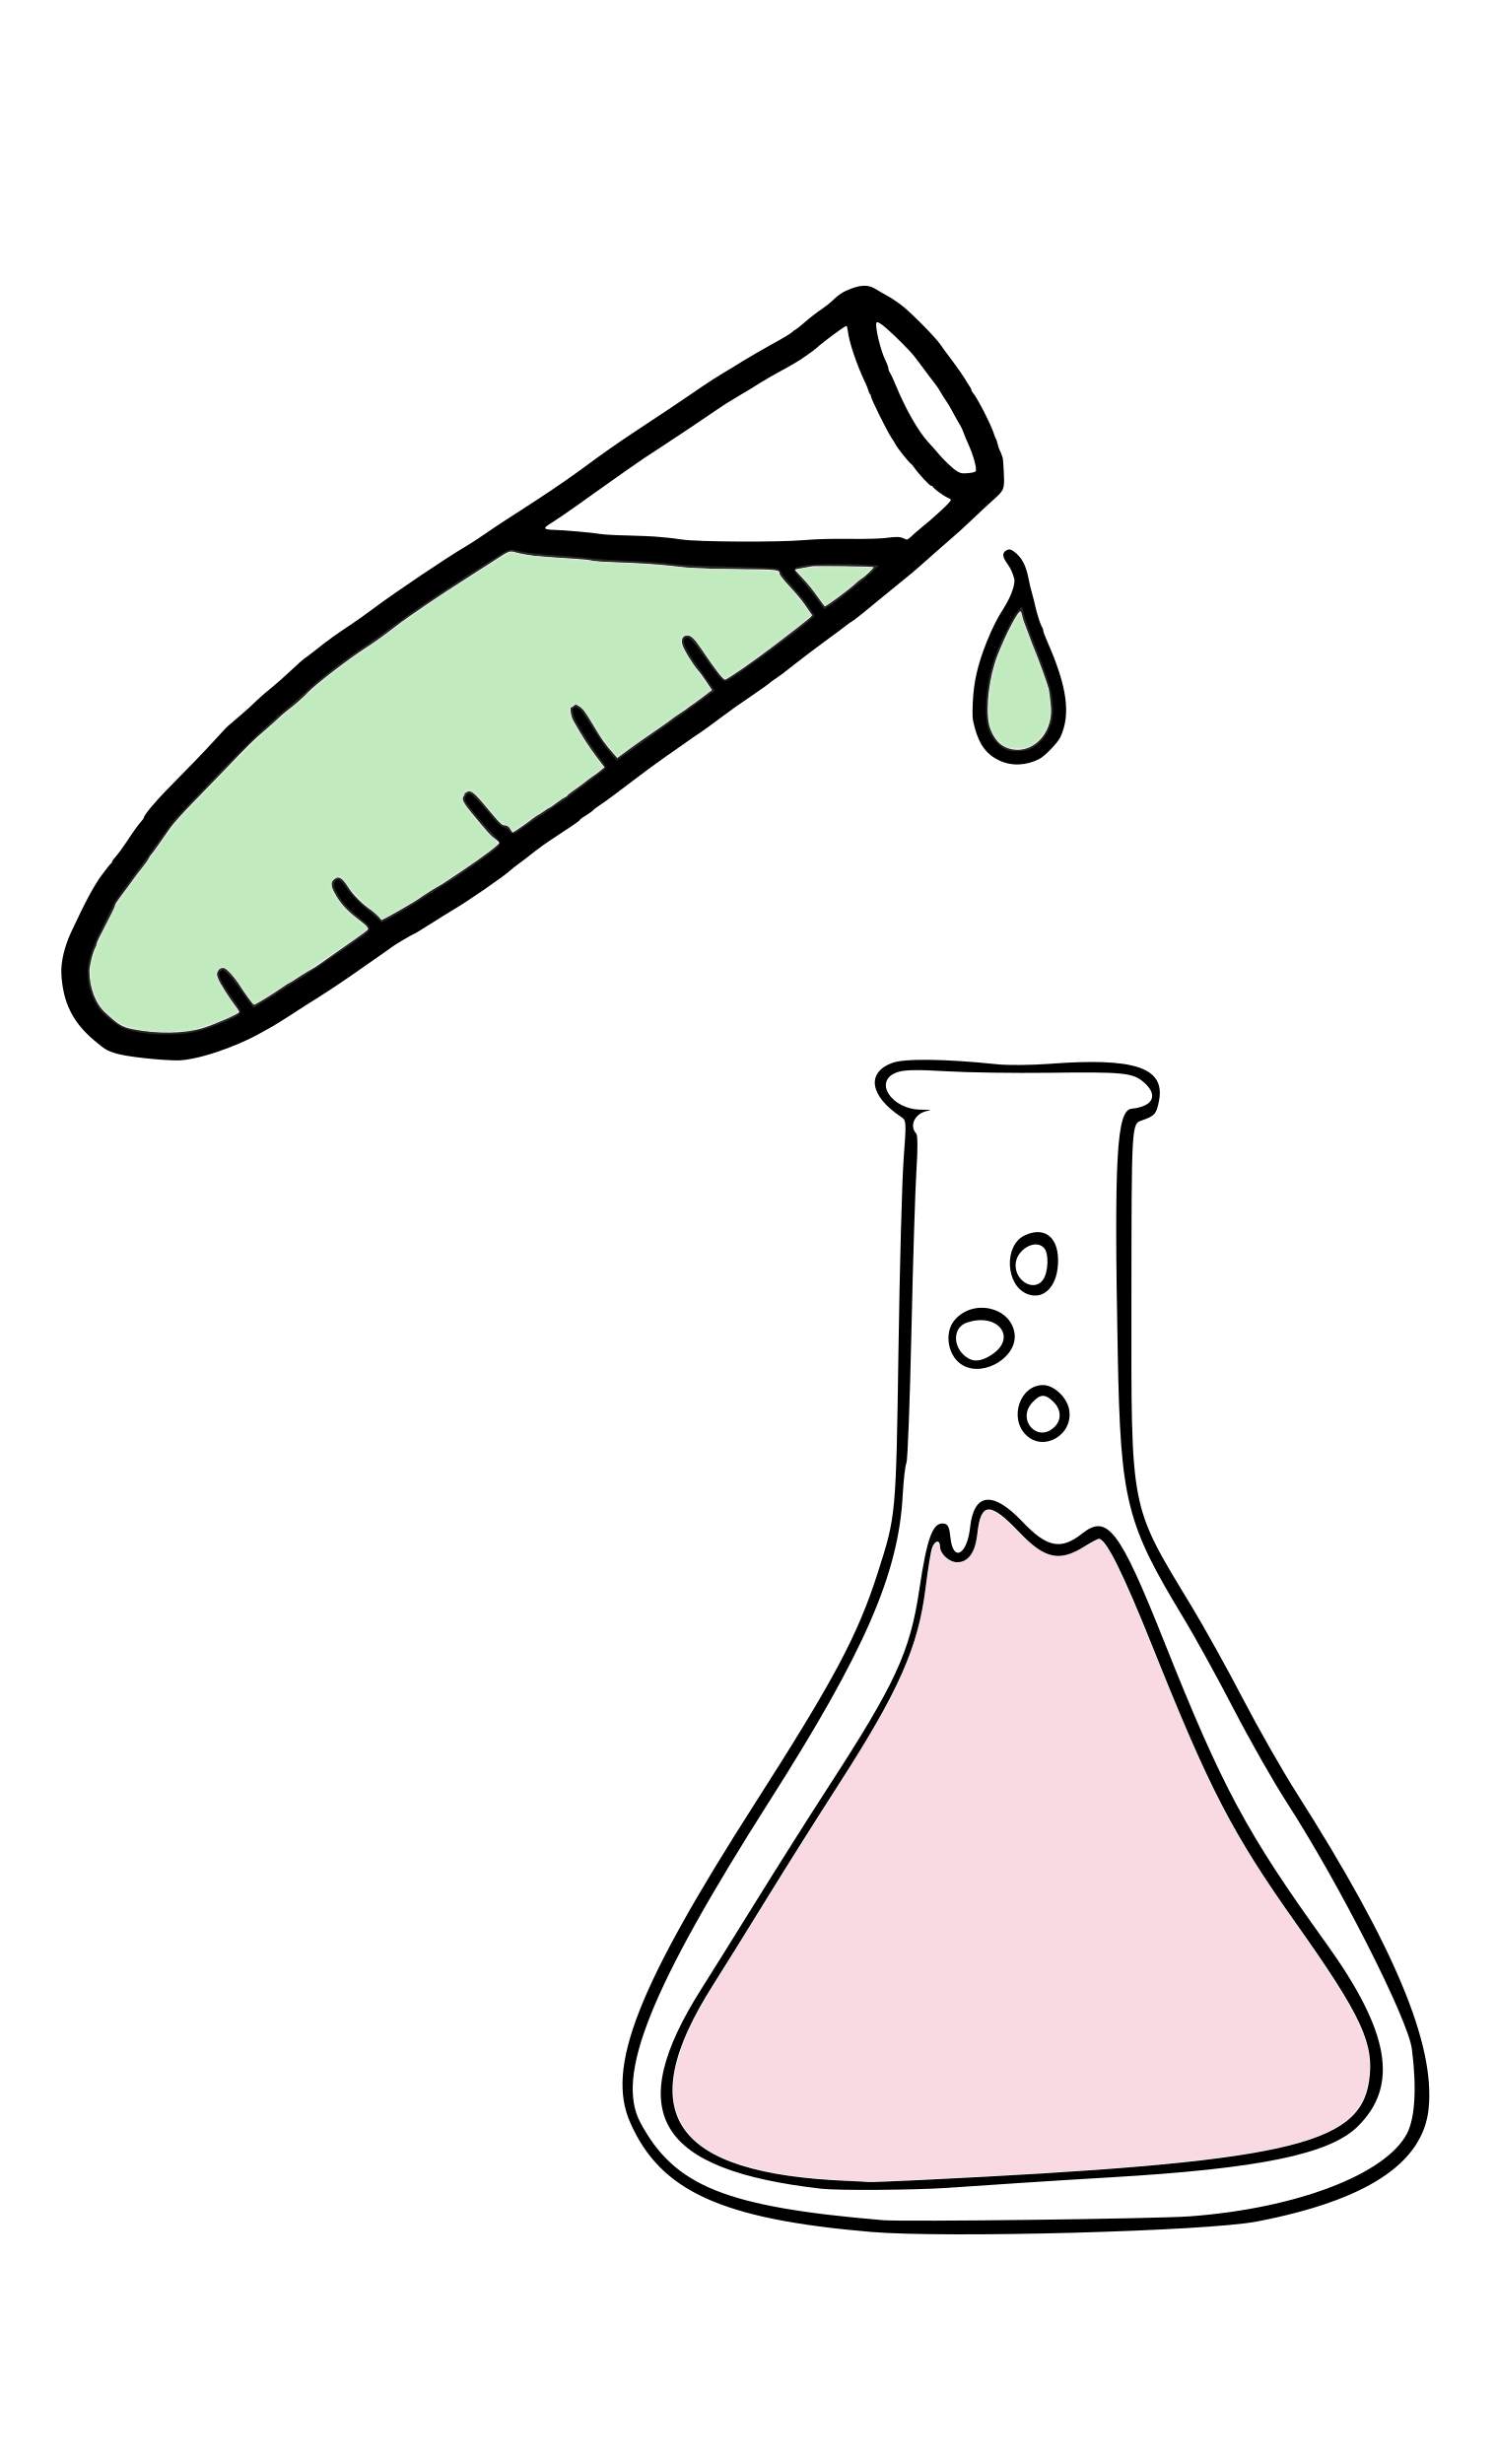
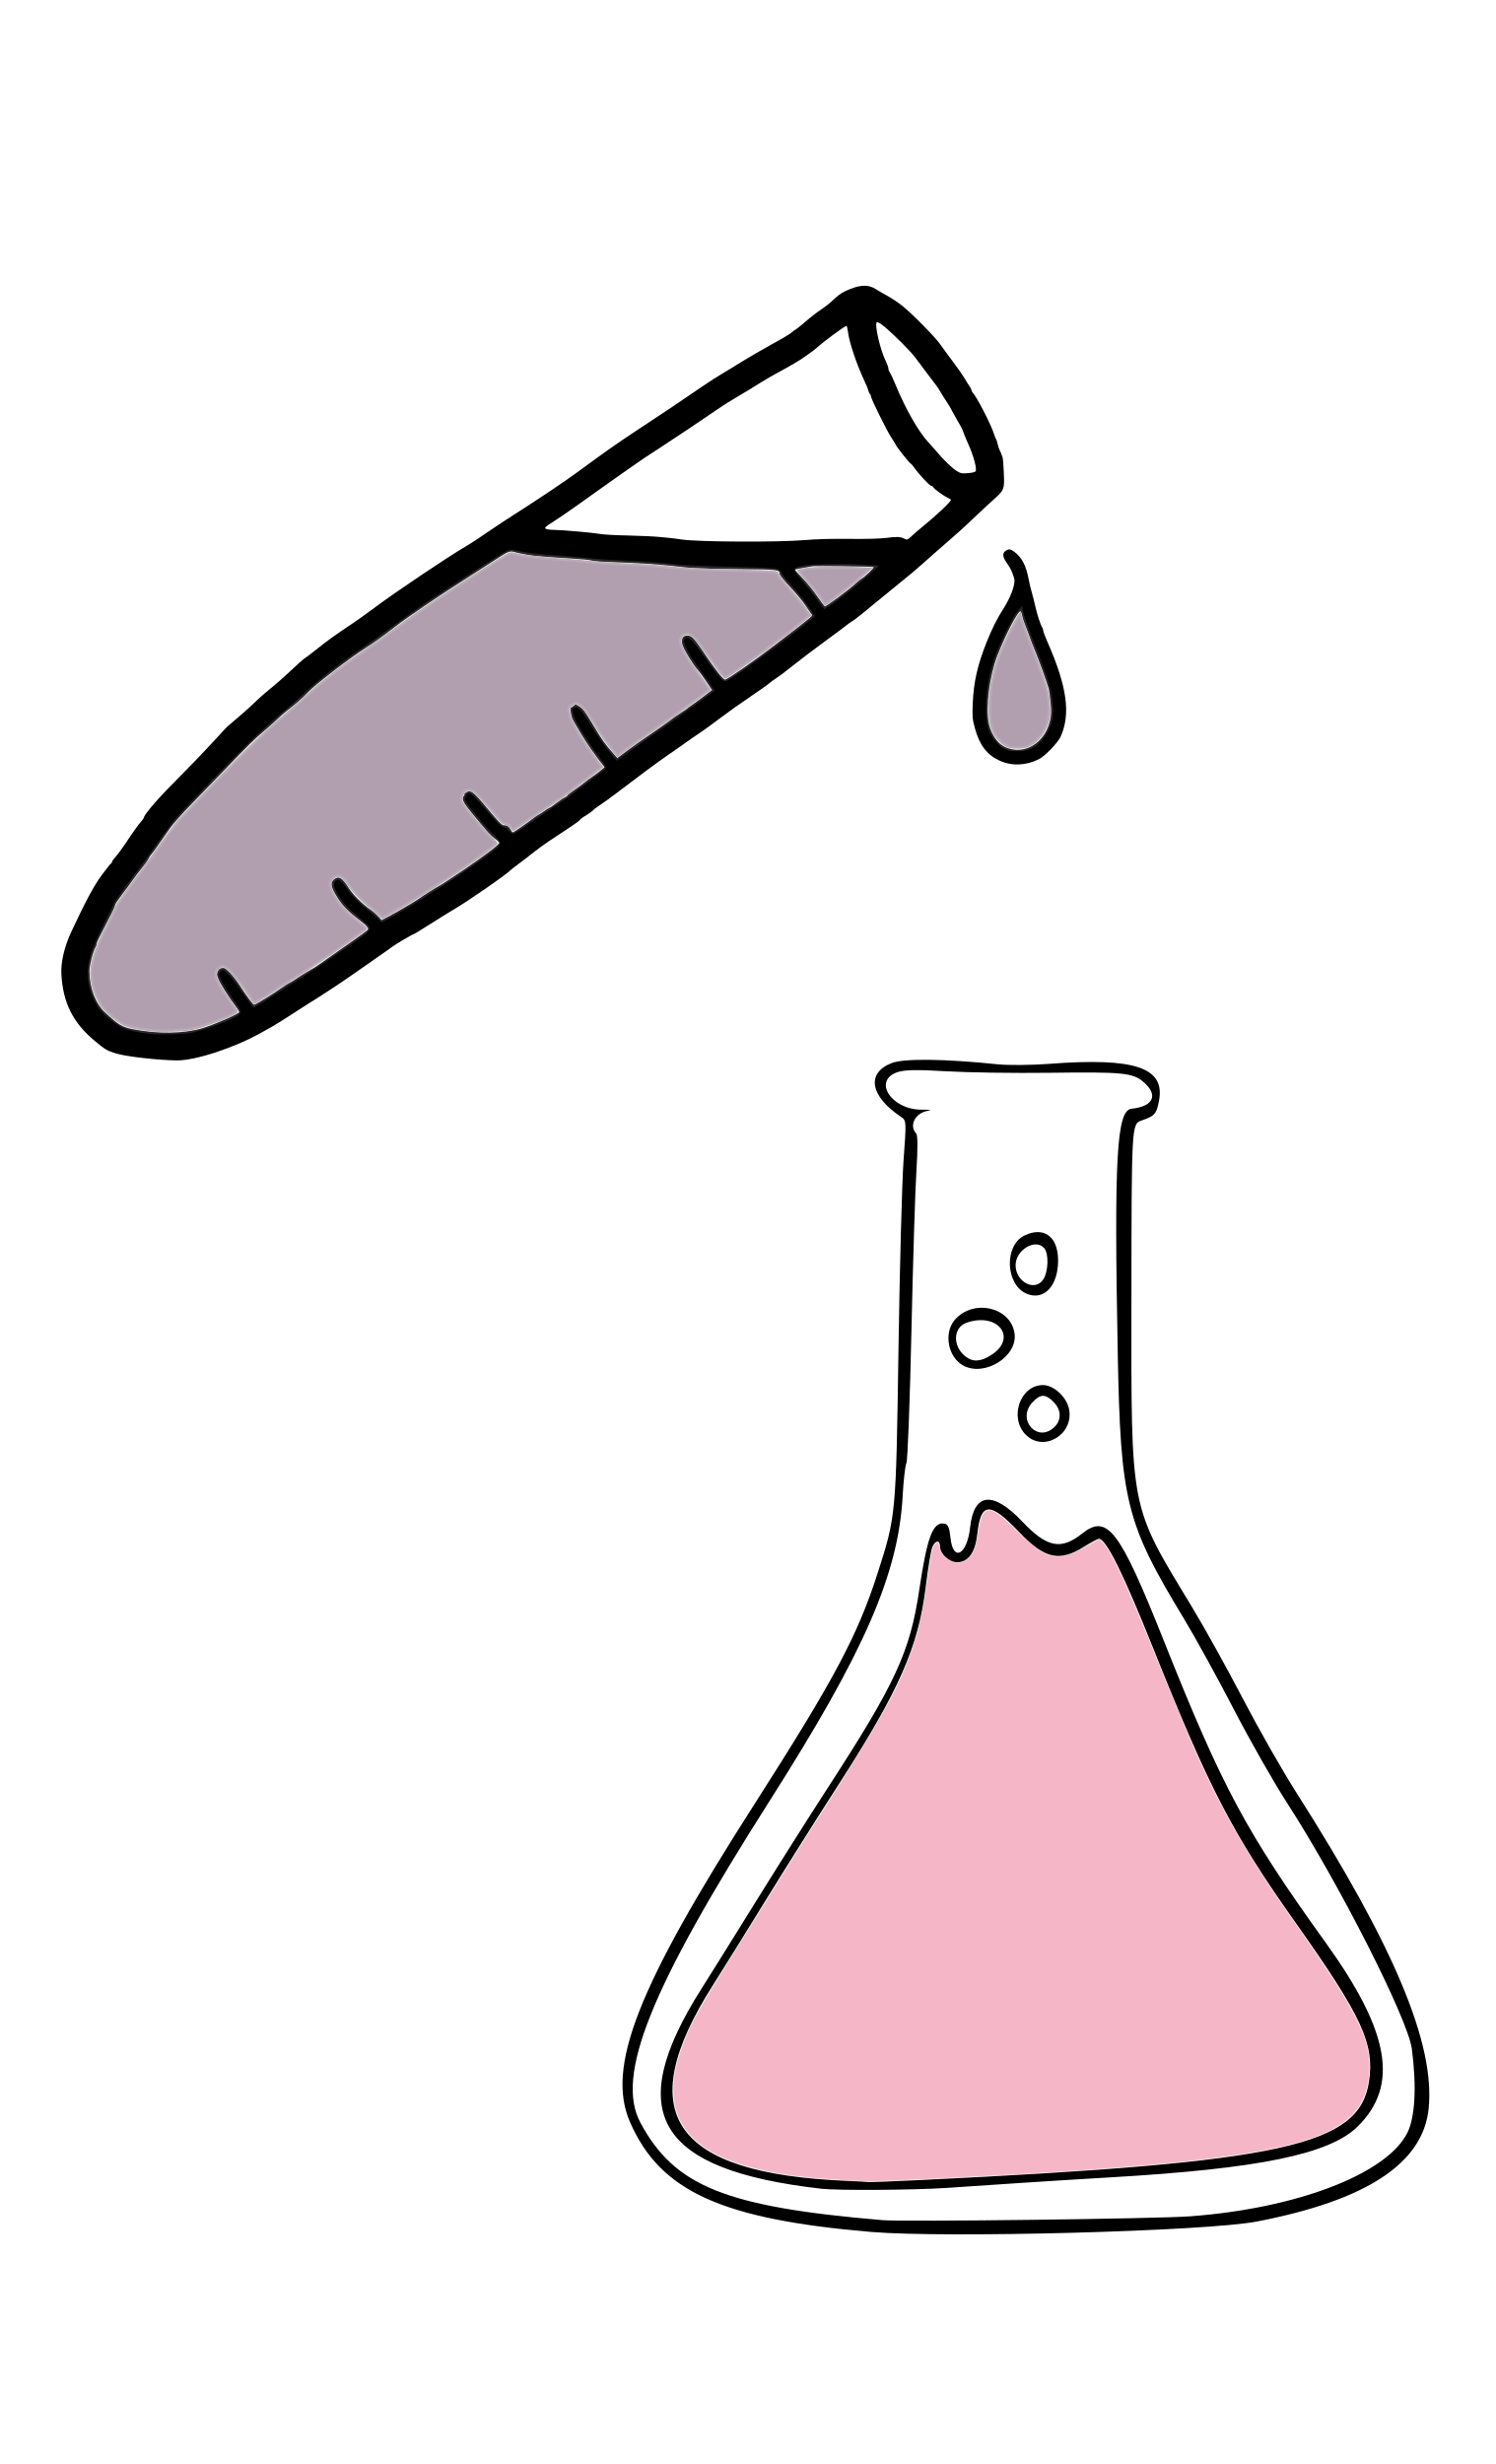
- <svg xmlns="http://www.w3.org/2000/svg" width="8.5in" height="14in" viewBox="0 0 1014.73 1671.32" version="1.1" id="svg840">
+ <svg xmlns="http://www.w3.org/2000/svg" id="svg840" version="1.1" viewBox="0 0 1014.73 1671.32" height="14in" width="8.5in">
  <style id="style1403" />
  <defs id="defs834" />
  <g id="layer1">
-     <g id="g1453" transform="matrix(1.753316,0,0,1.753316,-856.2607,349.9223)">
-       <path id="path881" d="m 825.341,663.874 c -57.808,-4.915 -81.488,-15.691 -93.189,-42.407 -9.343,-21.333 2.747,-52.219 48.3,-123.382 30.604,-47.81 39.728,-64.929 47.47,-89.066 7.121,-22.201 7.107,-22.047 8.064,-86.378 0.479,-32.165 1.371,-65.287 1.984,-73.606 1.113,-15.116 1.112,-15.125 -1.142,-16.637 -11.903,-7.982 -13.366,-16.925 -3.392,-20.735 4.741,-1.811 20.423,-1.622 40.807,0.491 4.159,0.431 13.234,0.353 20.166,-0.173 33.026,-2.507 44.774,1.427 42.395,14.196 -0.97,5.206 -1.629,5.962 -6.726,7.717 -3.907,1.345 -3.907,1.345 -3.96,68.741 -0.065,83.206 -0.795,79.472 23.332,119.323 4.868,8.041 13.762,24.056 19.763,35.589 6.001,11.533 15.304,27.867 20.673,36.299 38.001,59.683 53.747,97.28 51.22,122.298 -2.139,21.167 -23.942,35.509 -66.444,43.707 -19.518,3.765 -120.391,6.482 -149.321,4.023 z m 123.515,-6.038 c 41.155,-3.056 75.666,-16.246 83.898,-32.064 3.101,-5.958 3.781,-17.843 1.869,-32.668 -1.482,-11.499 -28.187,-64.119 -48.402,-95.377 -5.063,-7.829 -14.334,-24.138 -20.601,-36.242 -6.267,-12.104 -14.954,-27.877 -19.303,-35.052 -22.291,-36.77 -24.397,-45.213 -25.489,-102.164 -1.461,-76.199 -0.441,-94.314 5.342,-94.913 8.543,-0.885 10.504,-5.394 4.533,-10.418 -4.158,-3.499 -7.916,-3.861 -36.294,-3.494 -13.587,0.175 -31.531,-0.087 -39.875,-0.583 -11.339,-0.674 -16.115,-0.591 -18.906,0.33 -9.701,3.202 -2.475,14.545 9.252,14.522 3.118,-0.007 4.307,0.183 2.644,0.419 -5.015,0.712 -7.633,5.727 -4.631,8.872 0.542,0.568 0.563,6.298 0.052,14.066 -0.474,7.209 -1.349,35.275 -1.944,62.368 -0.595,27.093 -1.464,50.007 -1.932,50.919 -0.468,0.912 -1.124,6.65 -1.458,12.75 -1.653,30.246 -14.749,60.281 -51.4,117.883 -46.24,72.672 -59.816,106.449 -50.081,124.597 13.225,24.654 32.985,32.608 93.75,37.738 8.209,0.693 106.097,-0.531 118.978,-1.487 z M 806.184,647.17 c -63.891,-7.283 -77.006,-29.214 -46.343,-77.496 3.17,-4.991 12.685,-20.24 21.145,-33.887 8.46,-13.647 20.797,-33.157 27.417,-43.357 26.418,-40.706 32.044,-52.857 35.629,-76.948 3.065,-20.595 5.295,-26.456 9.746,-25.611 1.37,0.26 1.936,1.574 2.317,5.377 0.964,9.627 6.442,6.798 7.603,-3.925 1.456,-13.456 8.809,-14.268 20.218,-2.233 9.514,10.037 14.942,11.119 23.131,4.611 9.741,-7.741 14.472,-1.531 31.608,41.485 22.654,56.869 31.892,74.089 62.74,116.951 24.711,34.334 28.303,55.132 12.256,70.953 -10.883,10.729 -38.08,16.327 -95.545,19.665 -10.537,0.612 -26.19,1.586 -34.786,2.164 -8.596,0.578 -21.527,1.447 -28.736,1.932 -12.575,0.845 -42.086,1.041 -48.398,0.321 z m 38.315,-3.383 c 140.699,-6.831 169.769,-13.213 173.525,-38.094 2.195,-14.545 -2.673,-25.097 -28.224,-61.177 -24.605,-34.744 -33.375,-51.63 -55.269,-106.424 -11.56,-28.929 -18.214,-42.348 -20.997,-42.348 -0.498,0 -3.051,1.361 -5.674,3.025 -9.516,6.035 -15.366,4.744 -25.105,-5.537 -11.309,-11.939 -14.946,-11.814 -16.239,0.559 -0.755,7.227 -3.463,11.029 -7.855,11.029 -3.067,0 -6.6,-3.238 -6.6,-6.05 0,-2.714 -1.835,-2.56 -2.998,0.252 -0.516,1.248 -1.668,8.29 -2.561,15.65 -2.77,22.84 -10.409,40.09 -33.814,76.357 -7.874,12.2 -20.451,32.165 -27.95,44.365 -7.499,12.2 -16.743,27.07 -20.542,33.043 -31.646,49.754 -15.705,72.922 52.07,75.675 3.882,0.158 7.512,0.359 8.066,0.447 0.555,0.088 9.629,-0.258 20.166,-0.77 z M 885.258,355.489 c -6.582,-6.581 -2.2,-19.235 6.661,-19.235 4.165,0 9.202,4.685 10.082,9.376 1.843,9.823 -9.878,16.724 -16.743,9.859 z m 11.169,-3.102 c 2.725,-2.725 2.539,-6.627 -0.458,-9.625 -3.168,-3.168 -5.087,-3.123 -8.16,0.193 -6.289,6.785 2.093,15.957 8.619,9.432 z m -35.41,-23.698 c -5.842,-3.175 -7.609,-12.468 -3.335,-17.547 7.049,-8.377 21.67,-5.193 23.205,5.053 1.34,8.951 -11.515,17.033 -19.869,12.493 z m 10.945,-4.112 c 10.224,-6.612 2.457,-16.649 -9.625,-12.437 -5.27,1.837 -5.497,9.067 -0.41,13.068 2.848,2.24 5.891,2.049 10.035,-0.631 z m 13.765,-23.593 c -8.375,-3.384 -9.01,-18.789 -0.932,-22.622 7.414,-3.518 12.812,0.372 12.947,9.331 0.15,9.96 -5.31,16 -12.015,13.291 z m 6.277,-5.599 c 1.976,-3.016 2.206,-9.878 0.404,-12.05 -3.305,-3.982 -11.105,0.61 -11.105,6.537 0,6.536 7.499,10.4 10.701,5.513 z" style="fill:#000000;fill-opacity:1;stroke-width:1.008" />
-       <g transform="matrix(0.3527778,0,0,0.3527778,494.7859,-165.4052)" id="g843">
-         <g transform="matrix(0.1124727,0,0,-0.1124727,-75.28675,1317.609)" fill="#000000" stroke="none" id="g6">
-           <path d="m 8802,9760 c -76,-29 -115,-55 -185,-122 -23,-22 -71,-59 -107,-83 -36,-23 -105,-77 -153,-119 -49,-42 -92,-76 -95,-76 -4,0 -19,-11 -34,-25 -14,-13 -102,-66 -195,-116 -92,-51 -220,-125 -283,-164 -63,-40 -151,-93 -195,-119 -44,-25 -132,-82 -195,-125 -177,-122 -403,-274 -649,-435 -196,-130 -312,-211 -560,-394 -150,-109 -353,-246 -611,-411 -80,-51 -165,-107 -190,-124 -136,-94 -261,-176 -305,-201 -159,-92 -682,-443 -877,-589 -84,-63 -187,-136 -228,-163 -161,-107 -227,-154 -378,-274 -31,-25 -69,-53 -83,-62 -14,-9 -75,-63 -135,-120 -60,-57 -143,-130 -184,-163 -41,-32 -106,-88 -144,-124 -37,-36 -73,-70 -80,-76 -6,-5 -43,-37 -81,-71 -39,-33 -83,-71 -99,-85 -37,-30 -39,-32 -165,-170 -103,-112 -193,-206 -456,-473 -116,-118 -225,-250 -225,-273 0,-4 -10,-19 -23,-33 -30,-33 -82,-106 -154,-215 -33,-49 -76,-108 -96,-130 -20,-22 -37,-45 -37,-52 0,-6 -4,-13 -9,-15 -5,-1 -45,-52 -89,-111 -75,-100 -160,-258 -295,-547 -71,-150 -107,-303 -101,-420 15,-278 110,-471 319,-647 105,-89 127,-102 217,-129 100,-30 402,-64 588,-67 185,-2 568,124 835,276 22,13 67,38 100,56 33,19 112,68 175,109 63,41 131,85 150,97 140,86 326,208 436,285 58,41 169,118 245,171 77,53 147,103 157,111 22,19 207,128 217,128 4,0 72,42 151,92 80,51 179,113 222,138 152,89 503,331 567,391 11,11 45,37 75,59 30,22 66,49 80,60 14,10 54,42 89,70 36,28 97,72 135,97 202,132 296,196 296,203 0,5 26,25 59,44 32,20 64,43 72,52 7,9 37,31 66,50 30,19 104,73 166,120 216,165 373,281 479,355 59,41 131,91 160,112 89,64 113,80 188,130 39,27 126,90 193,141 67,51 194,141 282,200 88,60 171,118 185,131 14,13 39,31 56,41 17,11 48,33 69,49 21,17 64,50 96,75 99,78 190,147 304,231 155,114 163,120 215,160 25,20 55,41 66,47 20,10 152,116 254,202 44,37 269,221 339,277 19,16 80,69 135,118 55,50 152,134 215,189 64,54 171,151 237,215 67,64 156,147 198,184 107,96 109,102 102,262 -3,72 -8,140 -12,151 -7,23 -23,63 -34,84 -4,9 -11,31 -15,50 -4,19 -11,40 -15,45 -4,6 -13,28 -20,50 -27,88 -166,359 -207,403 -7,7 -13,19 -13,26 0,7 -9,24 -19,37 -10,14 -31,47 -46,74 -16,27 -69,104 -119,170 -50,66 -104,140 -121,165 -44,65 -277,302 -370,375 -44,34 -109,78 -145,97 -36,19 -87,49 -114,66 -66,42 -138,43 -244,2 z m 348,-384 c 89,-77 243,-232 278,-281 20,-27 39,-52 42,-55 3,-3 34,-45 70,-94 36,-48 77,-102 91,-120 14,-17 38,-53 53,-81 16,-27 39,-64 52,-82 13,-17 45,-71 70,-120 26,-48 55,-99 64,-113 9,-14 25,-47 34,-75 10,-27 31,-77 46,-110 51,-112 85,-240 71,-264 -5,-8 -36,-15 -74,-18 -58,-5 -71,-3 -109,20 -42,25 -134,113 -199,192 -18,22 -55,63 -81,91 -96,105 -220,321 -317,557 -22,54 -47,107 -56,120 -8,12 -15,31 -15,42 0,11 -12,43 -25,70 -53,105 -111,355 -89,378 9,8 42,-12 94,-57 z m -375,-28 c 13,-111 85,-323 165,-493 16,-33 32,-72 35,-88 4,-15 11,-30 16,-33 5,-3 9,-12 9,-21 0,-24 156,-339 199,-403 20,-30 40,-62 43,-70 8,-21 128,-173 145,-183 7,-4 23,-23 36,-41 38,-56 149,-176 163,-176 7,0 17,-6 21,-13 12,-21 102,-86 139,-102 19,-8 34,-18 34,-23 0,-19 -153,-162 -309,-288 -13,-10 -31,-26 -40,-34 -80,-74 -75,-71 -107,-55 -40,19 -72,20 -179,6 -56,-7 -190,-11 -355,-9 -175,2 -324,-2 -440,-12 -251,-22 -1039,-18 -1195,6 -60,9 -117,16 -125,16 -8,0 -51,4 -95,9 -44,5 -179,11 -300,14 -121,2 -245,9 -275,15 -65,12 -369,39 -455,40 -33,0 -67,5 -75,10 -16,10 -4,22 66,65 38,23 173,116 254,174 30,22 78,56 105,75 28,19 88,62 135,96 47,33 101,71 120,85 19,14 80,56 135,95 103,73 176,122 325,218 104,67 427,283 533,357 42,30 132,87 200,126 67,39 163,97 212,129 50,31 135,81 190,110 94,50 215,121 239,141 6,5 30,22 53,37 23,15 56,41 75,57 65,60 271,212 290,214 3,1 9,-23 13,-51 z M 5534,7191 c 34,-11 148,-31 193,-35 71,-7 195,-16 263,-20 210,-13 268,-19 295,-27 17,-5 104,-11 195,-14 203,-6 468,-23 575,-36 177,-23 296,-29 652,-32 389,-3 403,-5 403,-47 0,-10 44,-65 98,-123 54,-57 121,-137 148,-177 27,-39 55,-80 62,-90 15,-21 45,4 -348,-298 -218,-166 -471,-342 -493,-342 -8,0 -36,28 -63,63 -48,62 -68,89 -172,242 -67,99 -95,125 -132,125 -44,0 -62,-33 -49,-88 9,-42 106,-200 154,-252 13,-14 48,-62 79,-108 l 56,-84 -68,-52 c -37,-28 -89,-67 -117,-86 -27,-18 -52,-37 -55,-40 -3,-4 -32,-24 -65,-45 -33,-20 -78,-52 -100,-70 -22,-17 -98,-71 -170,-120 -71,-48 -179,-124 -239,-168 l -109,-81 -31,35 c -90,102 -115,137 -206,289 -81,135 -98,157 -137,181 -30,19 -34,19 -49,5 -8,-9 -20,-16 -26,-16 -17,0 -2,-92 20,-131 96,-168 149,-250 235,-364 l 69,-90 -34,-28 c -18,-16 -55,-44 -83,-62 -27,-19 -59,-42 -70,-52 -11,-10 -55,-43 -97,-72 -43,-29 -78,-57 -78,-61 0,-4 -12,-12 -26,-19 -15,-6 -52,-32 -84,-56 -32,-25 -62,-45 -66,-45 -3,0 -29,-16 -55,-35 -27,-19 -52,-35 -55,-35 -4,0 -52,-34 -89,-63 -37,-29 -151,-107 -157,-107 -4,0 -14,13 -22,29 -16,29 -34,41 -65,41 -20,0 -50,31 -160,163 -143,172 -166,189 -215,152 -11,-8 -16,-15 -11,-15 5,0 4,-5 -3,-12 -28,-28 -12,-63 79,-173 150,-182 180,-216 223,-247 23,-16 41,-34 41,-40 0,-17 -147,-128 -350,-265 -104,-70 -199,-133 -210,-139 -64,-35 -176,-106 -224,-141 -33,-24 -220,-133 -299,-175 l -64,-33 -31,36 c -18,19 -52,49 -77,66 -81,56 -167,142 -211,210 -65,104 -99,123 -146,84 -37,-31 -30,-72 28,-167 53,-86 108,-143 221,-229 79,-60 97,-84 76,-99 -8,-6 -28,-21 -44,-34 -16,-12 -57,-41 -91,-65 -34,-23 -128,-89 -210,-147 -81,-58 -155,-109 -165,-115 -9,-5 -43,-25 -75,-44 -32,-19 -84,-52 -115,-73 -31,-21 -60,-38 -64,-38 -3,0 -34,-20 -68,-44 -82,-58 -257,-166 -271,-166 -10,0 -82,98 -156,213 -17,26 -53,71 -79,98 -39,41 -53,50 -76,47 -20,-2 -33,-12 -42,-31 -12,-25 -12,-35 4,-75 17,-45 102,-179 171,-270 18,-24 33,-48 33,-53 0,-17 -236,-120 -360,-158 -177,-53 -437,-57 -674,-10 -107,21 -140,41 -269,159 -97,88 -157,244 -157,407 0,56 34,191 60,235 6,10 10,23 10,30 0,7 10,33 23,58 24,46 78,153 128,251 16,31 29,63 29,70 0,8 29,52 65,99 36,47 84,112 107,145 23,33 63,86 90,118 26,32 55,72 64,90 9,18 23,39 31,47 13,14 58,77 182,255 27,39 119,142 205,230 86,88 228,234 314,324 233,244 298,308 402,396 51,44 110,96 131,117 20,20 58,53 84,73 72,54 164,135 204,179 69,74 392,324 559,431 98,64 147,98 294,211 137,105 434,306 691,469 83,53 202,129 332,213 83,54 98,58 149,43 z m 3492,-144 c 7,-7 -85,-94 -117,-112 -10,-6 -36,-27 -57,-46 -60,-58 -293,-230 -302,-224 -5,3 -39,48 -75,100 -36,52 -99,130 -140,172 -41,43 -75,80 -75,84 0,3 35,12 78,18 42,7 84,14 92,16 29,5 590,-2 596,-8 z" id="path2" />
-           <path d="m 10312,7204 c -30,-21 -28,-56 6,-106 15,-22 30,-46 34,-52 19,-28 48,-107 48,-128 0,-66 -43,-174 -109,-278 -61,-94 -111,-196 -163,-325 -89,-225 -126,-387 -135,-595 -5,-135 -4,-152 20,-241 44,-164 116,-260 237,-317 119,-57 262,-52 390,13 57,29 182,159 209,217 101,222 64,490 -128,926 -23,51 -41,101 -41,111 0,9 -4,21 -8,27 -14,15 -50,124 -68,204 -9,41 -25,104 -35,139 -10,35 -24,91 -30,125 -26,139 -66,216 -143,274 -35,26 -54,28 -84,6 z m 163,-631 c 3,-21 20,-72 37,-113 16,-41 36,-93 43,-115 7,-22 28,-74 45,-115 36,-85 124,-331 134,-372 6,-29 11,-65 21,-171 16,-167 -66,-327 -201,-393 -104,-51 -235,-32 -310,45 -44,45 -82,119 -94,182 -32,165 5,457 82,659 79,206 206,448 228,435 4,-3 11,-22 15,-42 z" id="path4" />
+     <g transform="matrix(1.753316,0,0,1.753316,-856.2607,349.9223)" id="g1453">
+       <path style="fill:#000000;fill-opacity:1;stroke-width:1.008" d="m 825.341,663.874 c -57.808,-4.915 -81.488,-15.691 -93.189,-42.407 -9.343,-21.333 2.747,-52.219 48.3,-123.382 30.604,-47.81 39.728,-64.929 47.47,-89.066 7.121,-22.201 7.107,-22.047 8.064,-86.378 0.479,-32.165 1.371,-65.287 1.984,-73.606 1.113,-15.116 1.112,-15.125 -1.142,-16.637 -11.903,-7.982 -13.366,-16.925 -3.392,-20.735 4.741,-1.811 20.423,-1.622 40.807,0.491 4.159,0.431 13.234,0.353 20.166,-0.173 33.026,-2.507 44.774,1.427 42.395,14.196 -0.97,5.206 -1.629,5.962 -6.726,7.717 -3.907,1.345 -3.907,1.345 -3.96,68.741 -0.065,83.206 -0.795,79.472 23.332,119.323 4.868,8.041 13.762,24.056 19.763,35.589 6.001,11.533 15.304,27.867 20.673,36.299 38.001,59.683 53.747,97.28 51.22,122.298 -2.139,21.167 -23.942,35.509 -66.444,43.707 -19.518,3.765 -120.391,6.482 -149.321,4.023 z m 123.515,-6.038 c 41.155,-3.056 75.666,-16.246 83.898,-32.064 3.101,-5.958 3.781,-17.843 1.869,-32.668 -1.482,-11.499 -28.187,-64.119 -48.402,-95.377 -5.063,-7.829 -14.334,-24.138 -20.601,-36.242 -6.267,-12.104 -14.954,-27.877 -19.303,-35.052 -22.291,-36.77 -24.397,-45.213 -25.489,-102.164 -1.461,-76.199 -0.441,-94.314 5.342,-94.913 8.543,-0.885 10.504,-5.394 4.533,-10.418 -4.158,-3.499 -7.916,-3.861 -36.294,-3.494 -13.587,0.175 -31.531,-0.087 -39.875,-0.583 -11.339,-0.674 -16.115,-0.591 -18.906,0.33 -9.701,3.202 -2.475,14.545 9.252,14.522 3.118,-0.007 4.307,0.183 2.644,0.419 -5.015,0.712 -7.633,5.727 -4.631,8.872 0.542,0.568 0.563,6.298 0.052,14.066 -0.474,7.209 -1.349,35.275 -1.944,62.368 -0.595,27.093 -1.464,50.007 -1.932,50.919 -0.468,0.912 -1.124,6.65 -1.458,12.75 -1.653,30.246 -14.749,60.281 -51.4,117.883 -46.24,72.672 -59.816,106.449 -50.081,124.597 13.225,24.654 32.985,32.608 93.75,37.738 8.209,0.693 106.097,-0.531 118.978,-1.487 z M 806.184,647.17 c -63.891,-7.283 -77.006,-29.214 -46.343,-77.496 3.17,-4.991 12.685,-20.24 21.145,-33.887 8.46,-13.647 20.797,-33.157 27.417,-43.357 26.418,-40.706 32.044,-52.857 35.629,-76.948 3.065,-20.595 5.295,-26.456 9.746,-25.611 1.37,0.26 1.936,1.574 2.317,5.377 0.964,9.627 6.442,6.798 7.603,-3.925 1.456,-13.456 8.809,-14.268 20.218,-2.233 9.514,10.037 14.942,11.119 23.131,4.611 9.741,-7.741 14.472,-1.531 31.608,41.485 22.654,56.869 31.892,74.089 62.74,116.951 24.711,34.334 28.303,55.132 12.256,70.953 -10.883,10.729 -38.08,16.327 -95.545,19.665 -10.537,0.612 -26.19,1.586 -34.786,2.164 -8.596,0.578 -21.527,1.447 -28.736,1.932 -12.575,0.845 -42.086,1.041 -48.398,0.321 z m 38.315,-3.383 c 140.699,-6.831 169.769,-13.213 173.525,-38.094 2.195,-14.545 -2.673,-25.097 -28.224,-61.177 -24.605,-34.744 -33.375,-51.63 -55.269,-106.424 -11.56,-28.929 -18.214,-42.348 -20.997,-42.348 -0.498,0 -3.051,1.361 -5.674,3.025 -9.516,6.035 -15.366,4.744 -25.105,-5.537 -11.309,-11.939 -14.946,-11.814 -16.239,0.559 -0.755,7.227 -3.463,11.029 -7.855,11.029 -3.067,0 -6.6,-3.238 -6.6,-6.05 0,-2.714 -1.835,-2.56 -2.998,0.252 -0.516,1.248 -1.668,8.29 -2.561,15.65 -2.77,22.84 -10.409,40.09 -33.814,76.357 -7.874,12.2 -20.451,32.165 -27.95,44.365 -7.499,12.2 -16.743,27.07 -20.542,33.043 -31.646,49.754 -15.705,72.922 52.07,75.675 3.882,0.158 7.512,0.359 8.066,0.447 0.555,0.088 9.629,-0.258 20.166,-0.77 z M 885.258,355.489 c -6.582,-6.581 -2.2,-19.235 6.661,-19.235 4.165,0 9.202,4.685 10.082,9.376 1.843,9.823 -9.878,16.724 -16.743,9.859 z m 11.169,-3.102 c 2.725,-2.725 2.539,-6.627 -0.458,-9.625 -3.168,-3.168 -5.087,-3.123 -8.16,0.193 -6.289,6.785 2.093,15.957 8.619,9.432 z m -35.41,-23.698 c -5.842,-3.175 -7.609,-12.468 -3.335,-17.547 7.049,-8.377 21.67,-5.193 23.205,5.053 1.34,8.951 -11.515,17.033 -19.869,12.493 z m 10.945,-4.112 c 10.224,-6.612 2.457,-16.649 -9.625,-12.437 -5.27,1.837 -5.497,9.067 -0.41,13.068 2.848,2.24 5.891,2.049 10.035,-0.631 z m 13.765,-23.593 c -8.375,-3.384 -9.01,-18.789 -0.932,-22.622 7.414,-3.518 12.812,0.372 12.947,9.331 0.15,9.96 -5.31,16 -12.015,13.291 z m 6.277,-5.599 c 1.976,-3.016 2.206,-9.878 0.404,-12.05 -3.305,-3.982 -11.105,0.61 -11.105,6.537 0,6.536 7.499,10.4 10.701,5.513 z" id="path881" />
+       <g id="g843" transform="matrix(0.3527778,0,0,0.3527778,494.7859,-165.4052)">
+         <g id="g6" stroke="none" fill="#000000" transform="matrix(0.1124727,0,0,-0.1124727,-75.28675,1317.609)">
+           <path id="path2" d="m 8802,9760 c -76,-29 -115,-55 -185,-122 -23,-22 -71,-59 -107,-83 -36,-23 -105,-77 -153,-119 -49,-42 -92,-76 -95,-76 -4,0 -19,-11 -34,-25 -14,-13 -102,-66 -195,-116 -92,-51 -220,-125 -283,-164 -63,-40 -151,-93 -195,-119 -44,-25 -132,-82 -195,-125 -177,-122 -403,-274 -649,-435 -196,-130 -312,-211 -560,-394 -150,-109 -353,-246 -611,-411 -80,-51 -165,-107 -190,-124 -136,-94 -261,-176 -305,-201 -159,-92 -682,-443 -877,-589 -84,-63 -187,-136 -228,-163 -161,-107 -227,-154 -378,-274 -31,-25 -69,-53 -83,-62 -14,-9 -75,-63 -135,-120 -60,-57 -143,-130 -184,-163 -41,-32 -106,-88 -144,-124 -37,-36 -73,-70 -80,-76 -6,-5 -43,-37 -81,-71 -39,-33 -83,-71 -99,-85 -37,-30 -39,-32 -165,-170 -103,-112 -193,-206 -456,-473 -116,-118 -225,-250 -225,-273 0,-4 -10,-19 -23,-33 -30,-33 -82,-106 -154,-215 -33,-49 -76,-108 -96,-130 -20,-22 -37,-45 -37,-52 0,-6 -4,-13 -9,-15 -5,-1 -45,-52 -89,-111 -75,-100 -160,-258 -295,-547 -71,-150 -107,-303 -101,-420 15,-278 110,-471 319,-647 105,-89 127,-102 217,-129 100,-30 402,-64 588,-67 185,-2 568,124 835,276 22,13 67,38 100,56 33,19 112,68 175,109 63,41 131,85 150,97 140,86 326,208 436,285 58,41 169,118 245,171 77,53 147,103 157,111 22,19 207,128 217,128 4,0 72,42 151,92 80,51 179,113 222,138 152,89 503,331 567,391 11,11 45,37 75,59 30,22 66,49 80,60 14,10 54,42 89,70 36,28 97,72 135,97 202,132 296,196 296,203 0,5 26,25 59,44 32,20 64,43 72,52 7,9 37,31 66,50 30,19 104,73 166,120 216,165 373,281 479,355 59,41 131,91 160,112 89,64 113,80 188,130 39,27 126,90 193,141 67,51 194,141 282,200 88,60 171,118 185,131 14,13 39,31 56,41 17,11 48,33 69,49 21,17 64,50 96,75 99,78 190,147 304,231 155,114 163,120 215,160 25,20 55,41 66,47 20,10 152,116 254,202 44,37 269,221 339,277 19,16 80,69 135,118 55,50 152,134 215,189 64,54 171,151 237,215 67,64 156,147 198,184 107,96 109,102 102,262 -3,72 -8,140 -12,151 -7,23 -23,63 -34,84 -4,9 -11,31 -15,50 -4,19 -11,40 -15,45 -4,6 -13,28 -20,50 -27,88 -166,359 -207,403 -7,7 -13,19 -13,26 0,7 -9,24 -19,37 -10,14 -31,47 -46,74 -16,27 -69,104 -119,170 -50,66 -104,140 -121,165 -44,65 -277,302 -370,375 -44,34 -109,78 -145,97 -36,19 -87,49 -114,66 -66,42 -138,43 -244,2 z m 348,-384 c 89,-77 243,-232 278,-281 20,-27 39,-52 42,-55 3,-3 34,-45 70,-94 36,-48 77,-102 91,-120 14,-17 38,-53 53,-81 16,-27 39,-64 52,-82 13,-17 45,-71 70,-120 26,-48 55,-99 64,-113 9,-14 25,-47 34,-75 10,-27 31,-77 46,-110 51,-112 85,-240 71,-264 -5,-8 -36,-15 -74,-18 -58,-5 -71,-3 -109,20 -42,25 -134,113 -199,192 -18,22 -55,63 -81,91 -96,105 -220,321 -317,557 -22,54 -47,107 -56,120 -8,12 -15,31 -15,42 0,11 -12,43 -25,70 -53,105 -111,355 -89,378 9,8 42,-12 94,-57 z m -375,-28 c 13,-111 85,-323 165,-493 16,-33 32,-72 35,-88 4,-15 11,-30 16,-33 5,-3 9,-12 9,-21 0,-24 156,-339 199,-403 20,-30 40,-62 43,-70 8,-21 128,-173 145,-183 7,-4 23,-23 36,-41 38,-56 149,-176 163,-176 7,0 17,-6 21,-13 12,-21 102,-86 139,-102 19,-8 34,-18 34,-23 0,-19 -153,-162 -309,-288 -13,-10 -31,-26 -40,-34 -80,-74 -75,-71 -107,-55 -40,19 -72,20 -179,6 -56,-7 -190,-11 -355,-9 -175,2 -324,-2 -440,-12 -251,-22 -1039,-18 -1195,6 -60,9 -117,16 -125,16 -8,0 -51,4 -95,9 -44,5 -179,11 -300,14 -121,2 -245,9 -275,15 -65,12 -369,39 -455,40 -33,0 -67,5 -75,10 -16,10 -4,22 66,65 38,23 173,116 254,174 30,22 78,56 105,75 28,19 88,62 135,96 47,33 101,71 120,85 19,14 80,56 135,95 103,73 176,122 325,218 104,67 427,283 533,357 42,30 132,87 200,126 67,39 163,97 212,129 50,31 135,81 190,110 94,50 215,121 239,141 6,5 30,22 53,37 23,15 56,41 75,57 65,60 271,212 290,214 3,1 9,-23 13,-51 z M 5534,7191 c 34,-11 148,-31 193,-35 71,-7 195,-16 263,-20 210,-13 268,-19 295,-27 17,-5 104,-11 195,-14 203,-6 468,-23 575,-36 177,-23 296,-29 652,-32 389,-3 403,-5 403,-47 0,-10 44,-65 98,-123 54,-57 121,-137 148,-177 27,-39 55,-80 62,-90 15,-21 45,4 -348,-298 -218,-166 -471,-342 -493,-342 -8,0 -36,28 -63,63 -48,62 -68,89 -172,242 -67,99 -95,125 -132,125 -44,0 -62,-33 -49,-88 9,-42 106,-200 154,-252 13,-14 48,-62 79,-108 l 56,-84 -68,-52 c -37,-28 -89,-67 -117,-86 -27,-18 -52,-37 -55,-40 -3,-4 -32,-24 -65,-45 -33,-20 -78,-52 -100,-70 -22,-17 -98,-71 -170,-120 -71,-48 -179,-124 -239,-168 l -109,-81 -31,35 c -90,102 -115,137 -206,289 -81,135 -98,157 -137,181 -30,19 -34,19 -49,5 -8,-9 -20,-16 -26,-16 -17,0 -2,-92 20,-131 96,-168 149,-250 235,-364 l 69,-90 -34,-28 c -18,-16 -55,-44 -83,-62 -27,-19 -59,-42 -70,-52 -11,-10 -55,-43 -97,-72 -43,-29 -78,-57 -78,-61 0,-4 -12,-12 -26,-19 -15,-6 -52,-32 -84,-56 -32,-25 -62,-45 -66,-45 -3,0 -29,-16 -55,-35 -27,-19 -52,-35 -55,-35 -4,0 -52,-34 -89,-63 -37,-29 -151,-107 -157,-107 -4,0 -14,13 -22,29 -16,29 -34,41 -65,41 -20,0 -50,31 -160,163 -143,172 -166,189 -215,152 -11,-8 -16,-15 -11,-15 5,0 4,-5 -3,-12 -28,-28 -12,-63 79,-173 150,-182 180,-216 223,-247 23,-16 41,-34 41,-40 0,-17 -147,-128 -350,-265 -104,-70 -199,-133 -210,-139 -64,-35 -176,-106 -224,-141 -33,-24 -220,-133 -299,-175 l -64,-33 -31,36 c -18,19 -52,49 -77,66 -81,56 -167,142 -211,210 -65,104 -99,123 -146,84 -37,-31 -30,-72 28,-167 53,-86 108,-143 221,-229 79,-60 97,-84 76,-99 -8,-6 -28,-21 -44,-34 -16,-12 -57,-41 -91,-65 -34,-23 -128,-89 -210,-147 -81,-58 -155,-109 -165,-115 -9,-5 -43,-25 -75,-44 -32,-19 -84,-52 -115,-73 -31,-21 -60,-38 -64,-38 -3,0 -34,-20 -68,-44 -82,-58 -257,-166 -271,-166 -10,0 -82,98 -156,213 -17,26 -53,71 -79,98 -39,41 -53,50 -76,47 -20,-2 -33,-12 -42,-31 -12,-25 -12,-35 4,-75 17,-45 102,-179 171,-270 18,-24 33,-48 33,-53 0,-17 -236,-120 -360,-158 -177,-53 -437,-57 -674,-10 -107,21 -140,41 -269,159 -97,88 -157,244 -157,407 0,56 34,191 60,235 6,10 10,23 10,30 0,7 10,33 23,58 24,46 78,153 128,251 16,31 29,63 29,70 0,8 29,52 65,99 36,47 84,112 107,145 23,33 63,86 90,118 26,32 55,72 64,90 9,18 23,39 31,47 13,14 58,77 182,255 27,39 119,142 205,230 86,88 228,234 314,324 233,244 298,308 402,396 51,44 110,96 131,117 20,20 58,53 84,73 72,54 164,135 204,179 69,74 392,324 559,431 98,64 147,98 294,211 137,105 434,306 691,469 83,53 202,129 332,213 83,54 98,58 149,43 z m 3492,-144 c 7,-7 -85,-94 -117,-112 -10,-6 -36,-27 -57,-46 -60,-58 -293,-230 -302,-224 -5,3 -39,48 -75,100 -36,52 -99,130 -140,172 -41,43 -75,80 -75,84 0,3 35,12 78,18 42,7 84,14 92,16 29,5 590,-2 596,-8 z" />
+           <path id="path4" d="m 10312,7204 c -30,-21 -28,-56 6,-106 15,-22 30,-46 34,-52 19,-28 48,-107 48,-128 0,-66 -43,-174 -109,-278 -61,-94 -111,-196 -163,-325 -89,-225 -126,-387 -135,-595 -5,-135 -4,-152 20,-241 44,-164 116,-260 237,-317 119,-57 262,-52 390,13 57,29 182,159 209,217 101,222 64,490 -128,926 -23,51 -41,101 -41,111 0,9 -4,21 -8,27 -14,15 -50,124 -68,204 -9,41 -25,104 -35,139 -10,35 -24,91 -30,125 -26,139 -66,216 -143,274 -35,26 -54,28 -84,6 z m 163,-631 c 3,-21 20,-72 37,-113 16,-41 36,-93 43,-115 7,-22 28,-74 45,-115 36,-85 124,-331 134,-372 6,-29 11,-65 21,-171 16,-167 -66,-327 -201,-393 -104,-51 -235,-32 -310,45 -44,45 -82,119 -94,182 -32,165 5,457 82,659 79,206 206,448 228,435 4,-3 11,-22 15,-42 z" />
        </g>
-         <path style="fill:#c1ebbe;stroke:#e6e6e6;stroke-width:7.44;stroke-miterlimit:10;stroke-opacity:0.177" d="m 196.762,1378.902 c -18.772,-1.94 -32.845,-4.959 -41.048,-8.805 -8.371,-3.925 -24.671,-17.228 -31.184,-25.451 -5.861,-7.4 -12.78,-22.667 -14.98,-33.054 -5.359,-25.3 -0.249,-45.649 22.858,-91.02 6.822,-13.395 12.403,-25.016 12.403,-25.825 0,-1.438 17.269,-25.563 36.62,-51.157 5.334,-7.055 18.262,-24.949 28.728,-39.765 10.466,-14.816 22.054,-30.401 25.75,-34.634 3.696,-4.233 29.764,-31.501 57.929,-60.596 48.272,-49.866 74.192,-74.523 105.901,-100.743 7.488,-6.192 18.564,-16.016 24.614,-21.831 18.729,-18.003 53.463,-44.945 86.039,-66.737 9.524,-6.371 27.13,-18.911 39.124,-27.866 11.994,-8.955 31.908,-23.225 44.255,-31.711 32.6,-22.409 120.475,-78.775 125.575,-80.549 3.439,-1.196 5.734,-1.149 10.903,0.226 11.45,3.044 31.309,5.418 62.988,7.53 16.932,1.129 37.135,2.868 44.896,3.865 7.761,0.997 28.252,2.429 45.537,3.182 36.996,1.612 60.273,3.294 81.454,5.888 9.428,1.155 39.501,2.422 77.606,3.271 34.217,0.762 64.316,1.911 66.887,2.554 3.324,0.83 4.893,2.039 5.431,4.184 0.416,1.659 5.24,8.09 10.719,14.292 15.726,17.801 24.636,28.81 30.808,38.065 l 5.721,8.579 -4.837,4.248 c -22.716,19.952 -116.567,88.268 -121.261,88.268 -2.442,0 -10.534,-10.101 -27.566,-34.412 -16.64,-23.751 -22.329,-29.725 -28.304,-29.725 -4.419,0 -8.148,4.357 -8.148,9.521 0,5.69 8.144,21.495 17.897,34.734 4.158,5.644 11.642,16.131 16.631,23.305 l 9.071,13.043 -16.573,12.282 c -9.115,6.755 -22.244,16.231 -29.175,21.059 -43.006,29.95 -73.078,51.218 -87.395,61.81 l -4.242,3.138 -4.43,-5.105 c -9.675,-11.15 -19.656,-25.129 -29.288,-41.022 -11.87,-19.584 -17.483,-26.869 -22.839,-29.639 -3.609,-1.866 -4.236,-1.843 -8.236,0.312 -4.788,2.579 -5.217,4.681 -2.954,14.498 2,8.678 21.368,40.292 39.264,64.09 4.458,5.928 8.098,11.123 8.09,11.545 -0.008,0.422 -10.201,8.27 -22.651,17.442 -12.45,9.172 -24.709,18.439 -27.243,20.593 -2.534,2.155 -14.131,10.152 -25.772,17.773 -11.641,7.62 -23.474,15.516 -26.296,17.546 -12.535,9.016 -27.538,19.193 -29.278,19.861 -1.218,0.467 -2.74,-0.695 -4.243,-3.238 -1.623,-2.747 -3.92,-4.392 -7.47,-5.348 -5.745,-1.547 -8.11,-3.833 -26.254,-25.372 -6.893,-8.182 -14.931,-17.042 -17.864,-19.687 -8.156,-7.358 -14.786,-6.278 -18.12,2.951 -1.412,3.908 -1.343,5.139 0.483,8.671 3.655,7.069 27.755,36.275 39.681,48.089 11.31,11.204 11.377,11.308 9.009,13.989 -5.941,6.726 -55.203,41.271 -83.84,58.792 -9.524,5.827 -22.223,13.867 -28.22,17.866 -10.127,6.753 -41.234,25.081 -51.148,30.135 l -4.328,2.207 -5.934,-5.69 c -3.263,-3.13 -9.397,-8.327 -13.63,-11.549 -10.139,-7.718 -23.148,-21.321 -30.604,-32.002 -9.212,-13.197 -14.045,-15.415 -20.518,-9.416 -4.829,4.475 -4.501,10.408 1.172,21.203 6.718,12.784 16.331,23.614 32.364,36.459 7.841,6.282 14.613,12.343 15.049,13.469 0.525,1.357 -0.58,3.13 -3.276,5.254 -11.323,8.924 -77.849,54.545 -92.589,63.496 -9.295,5.644 -24.437,15.205 -33.648,21.247 -9.211,6.042 -20.931,13.466 -26.045,16.5 l -9.298,5.515 -2.56,-3.031 c -1.408,-1.667 -7.727,-10.545 -14.043,-19.73 -13.594,-19.768 -24.359,-31.404 -29.052,-31.404 -4.091,0 -9.508,5.359 -9.508,9.406 0,6.429 7.505,20.013 23.442,42.431 9.028,12.699 9.035,12.716 6.327,14.908 -7.463,6.043 -48.831,21.697 -65.89,24.933 -13.125,2.49 -44.112,3.475 -59.443,1.891 z" id="path843" transform="scale(0.75)" />
-         <path style="fill:#c1ebbe;stroke:#e6e6e6;stroke-width:7.44;stroke-miterlimit:10;stroke-opacity:0.177" d="m 1171.965,742.939 c -5.466,-7.52 -14.847,-19.126 -20.847,-25.791 -6,-6.665 -10.474,-12.506 -9.943,-12.98 0.531,-0.474 6.244,-1.804 12.695,-2.954 12.271,-2.189 56.497,-2.695 84.939,-0.973 l 13.289,0.805 -7.655,7.055 c -13.626,12.558 -49.617,40.878 -58.975,46.406 l -3.564,2.106 z" id="path845" transform="scale(0.75)" />
-         <path style="fill:#c1ebbe;stroke:#e6e6e6;stroke-width:7.44;stroke-miterlimit:10;stroke-opacity:0.177" d="m 1451.915,964.793 c -6.435,-2.08 -11.137,-5.198 -16.322,-10.823 -10.853,-11.775 -14.466,-23.539 -14.432,-46.995 0.04,-27.181 5.488,-55.919 15.356,-80.992 7.038,-17.884 23.403,-50.748 28.026,-56.282 l 3.725,-4.459 0.974,4.459 c 1.103,5.049 10.626,31.285 18.634,51.339 9.705,24.303 19.195,51.745 21.05,60.871 2.918,14.352 3.774,31.214 2.023,39.825 -3.511,17.262 -15.342,33.814 -28.881,40.405 -4.906,2.388 -8.826,3.189 -16.676,3.407 -5.644,0.157 -11.709,-0.183 -13.477,-0.755 z" id="path847" transform="scale(0.75)" />
+         <path transform="scale(0.75)" id="path843" d="m 196.762,1378.902 c -18.772,-1.94 -32.845,-4.959 -41.048,-8.805 -8.371,-3.925 -24.671,-17.228 -31.184,-25.451 -5.861,-7.4 -12.78,-22.667 -14.98,-33.054 -5.359,-25.3 -0.249,-45.649 22.858,-91.02 6.822,-13.395 12.403,-25.016 12.403,-25.825 0,-1.438 17.269,-25.563 36.62,-51.157 5.334,-7.055 18.262,-24.949 28.728,-39.765 10.466,-14.816 22.054,-30.401 25.75,-34.634 3.696,-4.233 29.764,-31.501 57.929,-60.596 48.272,-49.866 74.192,-74.523 105.901,-100.743 7.488,-6.192 18.564,-16.016 24.614,-21.831 18.729,-18.003 53.463,-44.945 86.039,-66.737 9.524,-6.371 27.13,-18.911 39.124,-27.866 11.994,-8.955 31.908,-23.225 44.255,-31.711 32.6,-22.409 120.475,-78.775 125.575,-80.549 3.439,-1.196 5.734,-1.149 10.903,0.226 11.45,3.044 31.309,5.418 62.988,7.53 16.932,1.129 37.135,2.868 44.896,3.865 7.761,0.997 28.252,2.429 45.537,3.182 36.996,1.612 60.273,3.294 81.454,5.888 9.428,1.155 39.501,2.422 77.606,3.271 34.217,0.762 64.316,1.911 66.887,2.554 3.324,0.83 4.893,2.039 5.431,4.184 0.416,1.659 5.24,8.09 10.719,14.292 15.726,17.801 24.636,28.81 30.808,38.065 l 5.721,8.579 -4.837,4.248 c -22.716,19.952 -116.567,88.268 -121.261,88.268 -2.442,0 -10.534,-10.101 -27.566,-34.412 -16.64,-23.751 -22.329,-29.725 -28.304,-29.725 -4.419,0 -8.148,4.357 -8.148,9.521 0,5.69 8.144,21.495 17.897,34.734 4.158,5.644 11.642,16.131 16.631,23.305 l 9.071,13.043 -16.573,12.282 c -9.115,6.755 -22.244,16.231 -29.175,21.059 -43.006,29.95 -73.078,51.218 -87.395,61.81 l -4.242,3.138 -4.43,-5.105 c -9.675,-11.15 -19.656,-25.129 -29.288,-41.022 -11.87,-19.584 -17.483,-26.869 -22.839,-29.639 -3.609,-1.866 -4.236,-1.843 -8.236,0.312 -4.788,2.579 -5.217,4.681 -2.954,14.498 2,8.678 21.368,40.292 39.264,64.09 4.458,5.928 8.098,11.123 8.09,11.545 -0.008,0.422 -10.201,8.27 -22.651,17.442 -12.45,9.172 -24.709,18.439 -27.243,20.593 -2.534,2.155 -14.131,10.152 -25.772,17.773 -11.641,7.62 -23.474,15.516 -26.296,17.546 -12.535,9.016 -27.538,19.193 -29.278,19.861 -1.218,0.467 -2.74,-0.695 -4.243,-3.238 -1.623,-2.747 -3.92,-4.392 -7.47,-5.348 -5.745,-1.547 -8.11,-3.833 -26.254,-25.372 -6.893,-8.182 -14.931,-17.042 -17.864,-19.687 -8.156,-7.358 -14.786,-6.278 -18.12,2.951 -1.412,3.908 -1.343,5.139 0.483,8.671 3.655,7.069 27.755,36.275 39.681,48.089 11.31,11.204 11.377,11.308 9.009,13.989 -5.941,6.726 -55.203,41.271 -83.84,58.792 -9.524,5.827 -22.223,13.867 -28.22,17.866 -10.127,6.753 -41.234,25.081 -51.148,30.135 l -4.328,2.207 -5.934,-5.69 c -3.263,-3.13 -9.397,-8.327 -13.63,-11.549 -10.139,-7.718 -23.148,-21.321 -30.604,-32.002 -9.212,-13.197 -14.045,-15.415 -20.518,-9.416 -4.829,4.475 -4.501,10.408 1.172,21.203 6.718,12.784 16.331,23.614 32.364,36.459 7.841,6.282 14.613,12.343 15.049,13.469 0.525,1.357 -0.58,3.13 -3.276,5.254 -11.323,8.924 -77.849,54.545 -92.589,63.496 -9.295,5.644 -24.437,15.205 -33.648,21.247 -9.211,6.042 -20.931,13.466 -26.045,16.5 l -9.298,5.515 -2.56,-3.031 c -1.408,-1.667 -7.727,-10.545 -14.043,-19.73 -13.594,-19.768 -24.359,-31.404 -29.052,-31.404 -4.091,0 -9.508,5.359 -9.508,9.406 0,6.429 7.505,20.013 23.442,42.431 9.028,12.699 9.035,12.716 6.327,14.908 -7.463,6.043 -48.831,21.697 -65.89,24.933 -13.125,2.49 -44.112,3.475 -59.443,1.891 z" style="fill:#b19fb0;stroke:#e6e6e6;stroke-width:7.44;stroke-miterlimit:10;stroke-opacity:0.177;fill-opacity:1" />
+         <path transform="scale(0.75)" id="path845" d="m 1171.965,742.939 c -5.466,-7.52 -14.847,-19.126 -20.847,-25.791 -6,-6.665 -10.474,-12.506 -9.943,-12.98 0.531,-0.474 6.244,-1.804 12.695,-2.954 12.271,-2.189 56.497,-2.695 84.939,-0.973 l 13.289,0.805 -7.655,7.055 c -13.626,12.558 -49.617,40.878 -58.975,46.406 l -3.564,2.106 z" style="fill:#b19fb0;stroke:#e6e6e6;stroke-width:7.44;stroke-miterlimit:10;stroke-opacity:0.177;fill-opacity:1" />
+         <path transform="scale(0.75)" id="path847" d="m 1451.915,964.793 c -6.435,-2.08 -11.137,-5.198 -16.322,-10.823 -10.853,-11.775 -14.466,-23.539 -14.432,-46.995 0.04,-27.181 5.488,-55.919 15.356,-80.992 7.038,-17.884 23.403,-50.748 28.026,-56.282 l 3.725,-4.459 0.974,4.459 c 1.103,5.049 10.626,31.285 18.634,51.339 9.705,24.303 19.195,51.745 21.05,60.871 2.918,14.352 3.774,31.214 2.023,39.825 -3.511,17.262 -15.342,33.814 -28.881,40.405 -4.906,2.388 -8.826,3.189 -16.676,3.407 -5.644,0.157 -11.709,-0.183 -13.477,-0.755 z" style="fill:#b19fb0;stroke:#e6e6e6;stroke-width:7.44;stroke-miterlimit:10;stroke-opacity:0.177;fill-opacity:1" />
      </g>
-       <path transform="scale(0.2645833)" id="path1442" d="m 3080.977,2433.682 c -61.489,-3.783 -95.713,-8.318 -131.32,-17.399 -58.367,-14.886 -92.706,-36.896 -109.457,-70.159 -7.003,-13.907 -9.669,-26.259 -9.696,-44.931 -0.026,-18.498 2.627,-32.69 10.608,-56.735 11.13,-33.531 21.512,-53.078 66.797,-125.759 16.388,-26.302 46.099,-74.124 66.026,-106.271 19.926,-32.147 57.513,-91.924 83.526,-132.838 73.057,-114.908 95.483,-154.569 114.554,-202.589 15.001,-37.771 21.849,-65.662 29.692,-120.925 5.952,-41.938 7.104,-47.362 11.124,-52.326 3.564,-4.401 5.657,-3.006 6.87,4.579 2.014,12.596 17.741,24.122 30.07,22.039 8.423,-1.423 17.033,-9.491 20.734,-19.427 1.609,-4.319 4.095,-15.367 5.525,-24.552 6.668,-42.83 15.62,-43.172 57.26,-2.191 28.032,27.589 37.676,34.034 55.406,37.03 8.58,1.45 22.773,-2.356 36.119,-9.685 5.859,-3.217 14.704,-8.091 19.657,-10.831 l 9.005,-4.981 6.481,7.159 c 12.221,13.499 33.727,60.348 79.189,172.51 80.303,198.122 107.372,249.381 206.035,390.165 88.998,126.993 107.849,166.643 102.469,215.535 -2.64,23.99 -9.536,40.678 -22.812,55.204 -43.574,47.677 -163.09,69.429 -485.015,88.275 -48.478,2.838 -147.085,7.904 -176.865,9.086 -12.107,0.481 -28.162,1.133 -35.677,1.45 -7.515,0.317 -28.352,-0.327 -46.304,-1.432 z" style="fill:#f4b5c6;fill-opacity:0.5;stroke:#e6e6e6;stroke-width:2.024;stroke-opacity:0.177" />
+       <path style="fill:#ec7192;fill-opacity:0.5;stroke:#e6e6e6;stroke-width:2.024;stroke-opacity:0.177" d="m 3080.977,2433.682 c -61.489,-3.783 -95.713,-8.318 -131.32,-17.399 -58.367,-14.886 -92.706,-36.896 -109.457,-70.159 -7.003,-13.907 -9.669,-26.259 -9.696,-44.931 -0.026,-18.498 2.627,-32.69 10.608,-56.735 11.13,-33.531 21.512,-53.078 66.797,-125.759 16.388,-26.302 46.099,-74.124 66.026,-106.271 19.926,-32.147 57.513,-91.924 83.526,-132.838 73.057,-114.908 95.483,-154.569 114.554,-202.589 15.001,-37.771 21.849,-65.662 29.692,-120.925 5.952,-41.938 7.104,-47.362 11.124,-52.326 3.564,-4.401 5.657,-3.006 6.87,4.579 2.014,12.596 17.741,24.122 30.07,22.039 8.423,-1.423 17.033,-9.491 20.734,-19.427 1.609,-4.319 4.095,-15.367 5.525,-24.552 6.668,-42.83 15.62,-43.172 57.26,-2.191 28.032,27.589 37.676,34.034 55.406,37.03 8.58,1.45 22.773,-2.356 36.119,-9.685 5.859,-3.217 14.704,-8.091 19.657,-10.831 l 9.005,-4.981 6.481,7.159 c 12.221,13.499 33.727,60.348 79.189,172.51 80.303,198.122 107.372,249.381 206.035,390.165 88.998,126.993 107.849,166.643 102.469,215.535 -2.64,23.99 -9.536,40.678 -22.812,55.204 -43.574,47.677 -163.09,69.429 -485.015,88.275 -48.478,2.838 -147.085,7.904 -176.865,9.086 -12.107,0.481 -28.162,1.133 -35.677,1.45 -7.515,0.317 -28.352,-0.327 -46.304,-1.432 z" id="path1442" transform="scale(0.2645833)" />
    </g>
  </g>
</svg>
